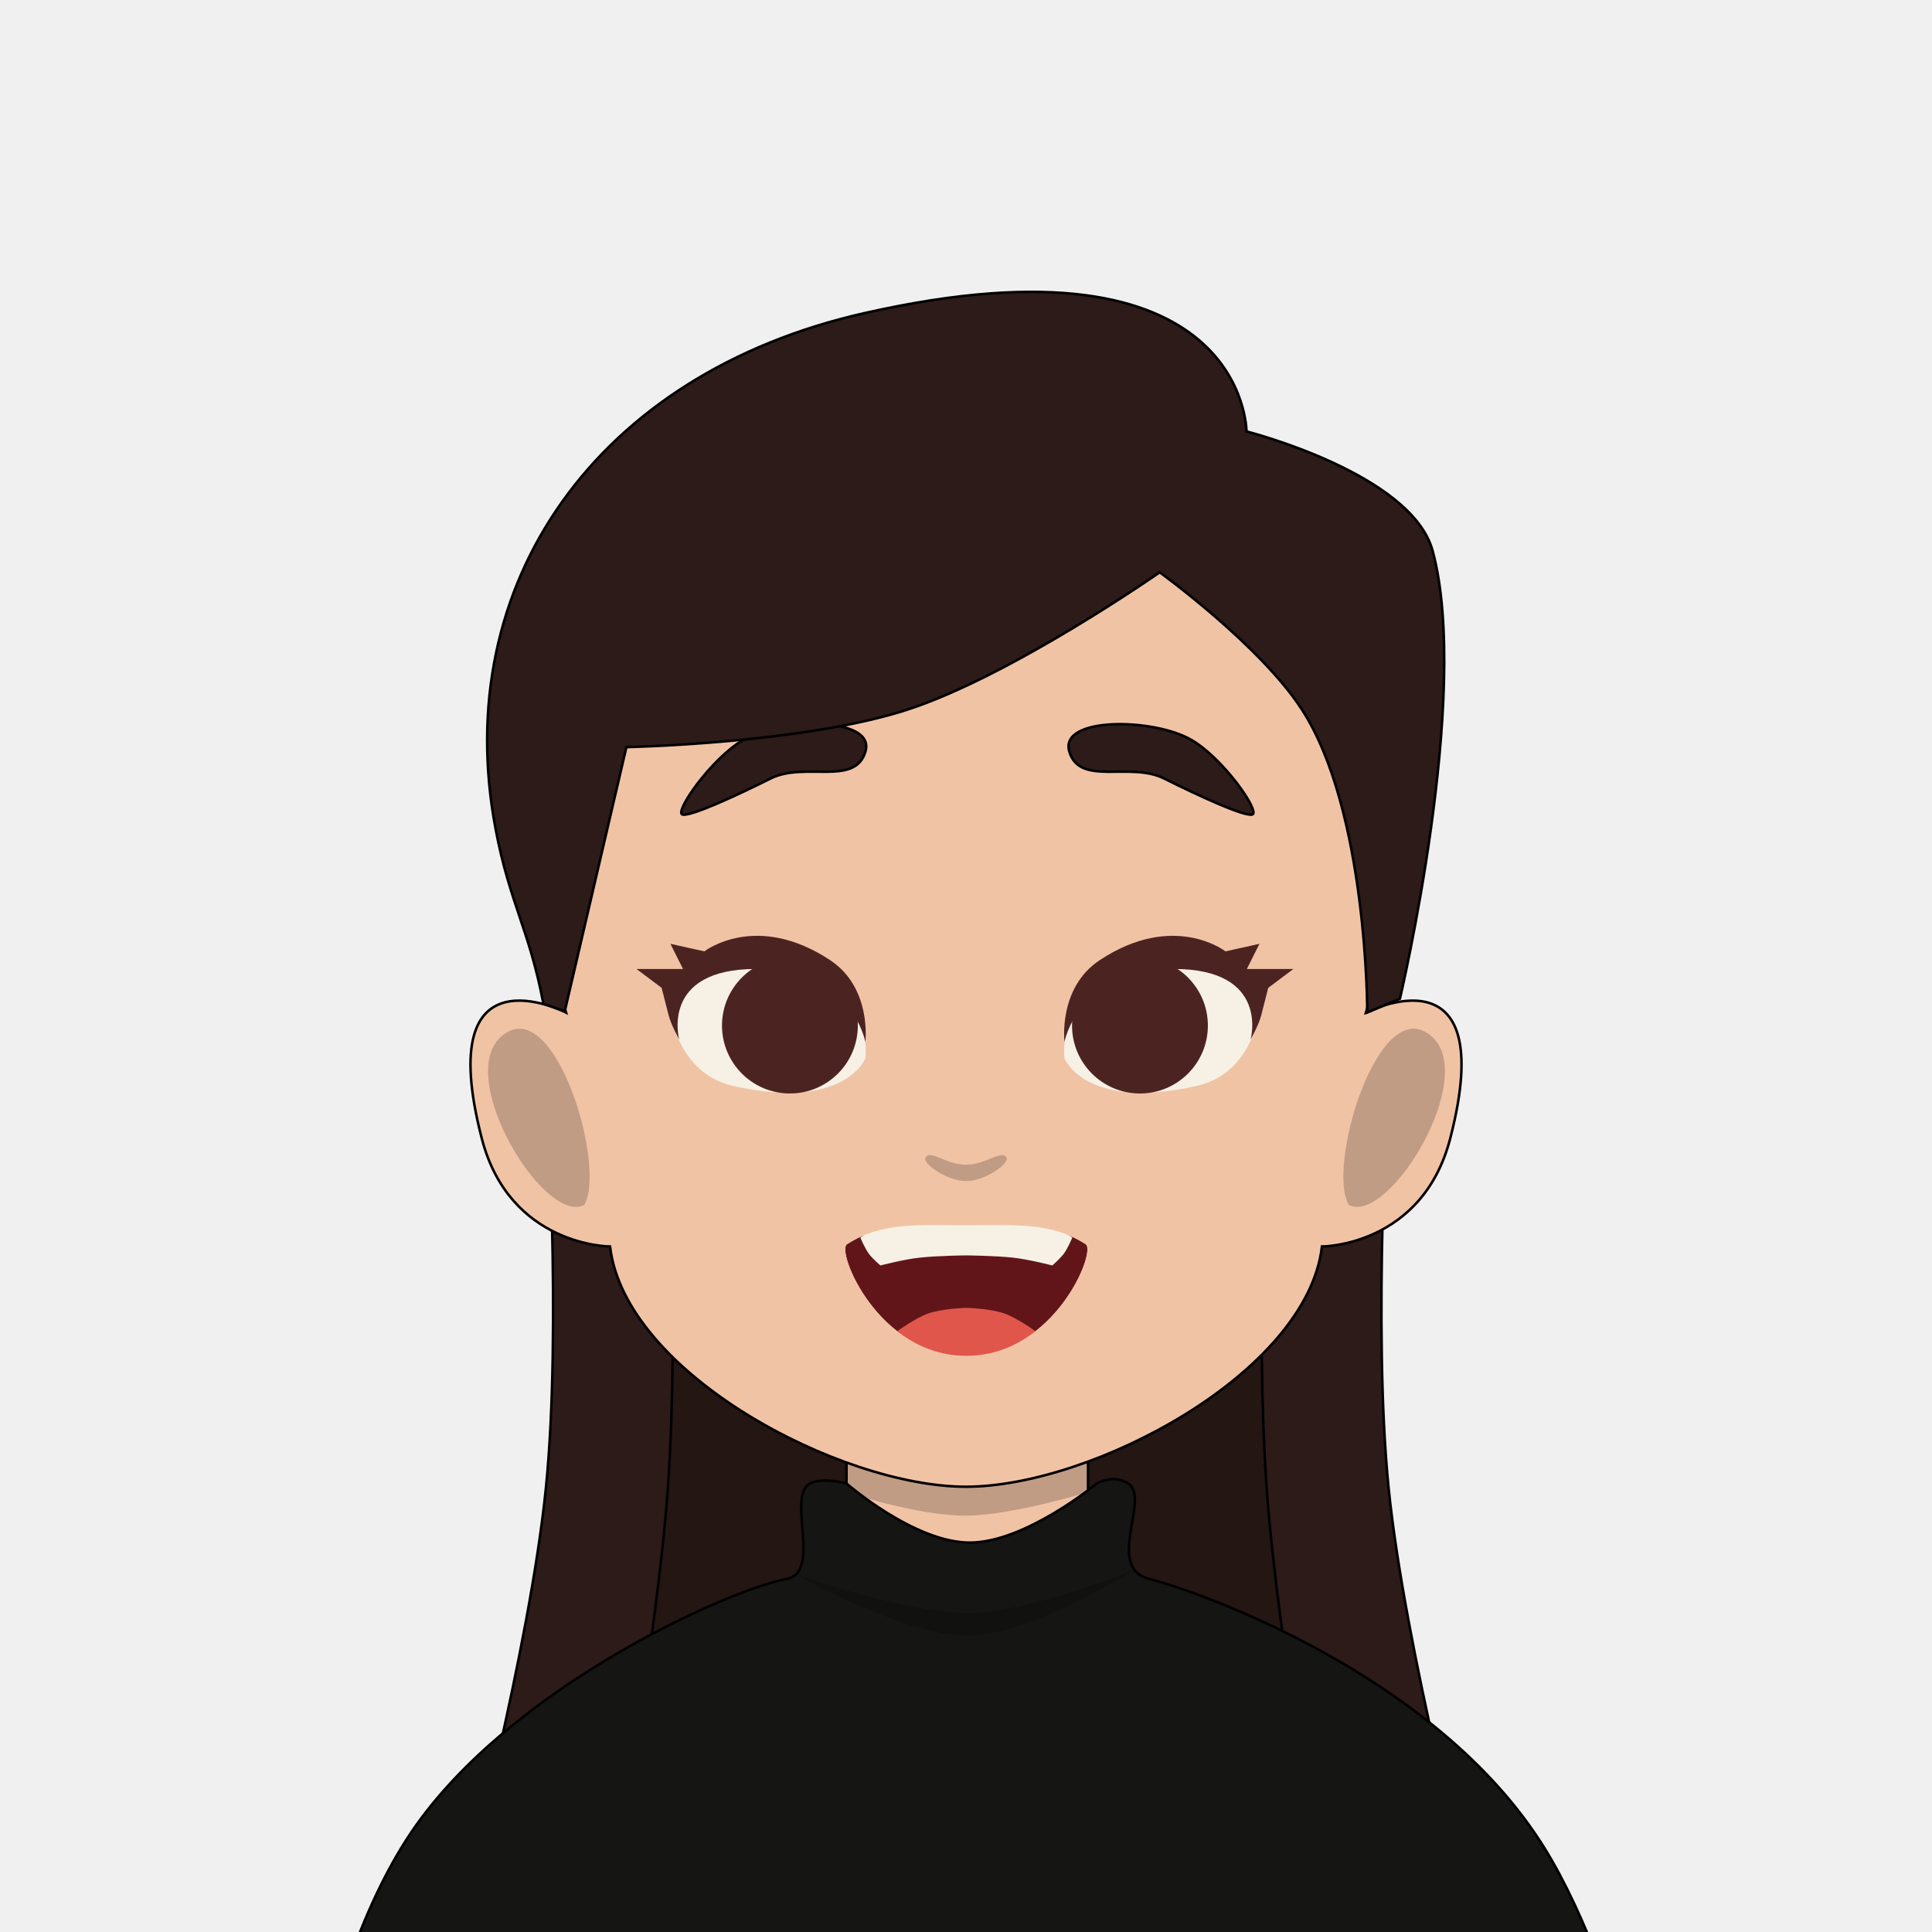
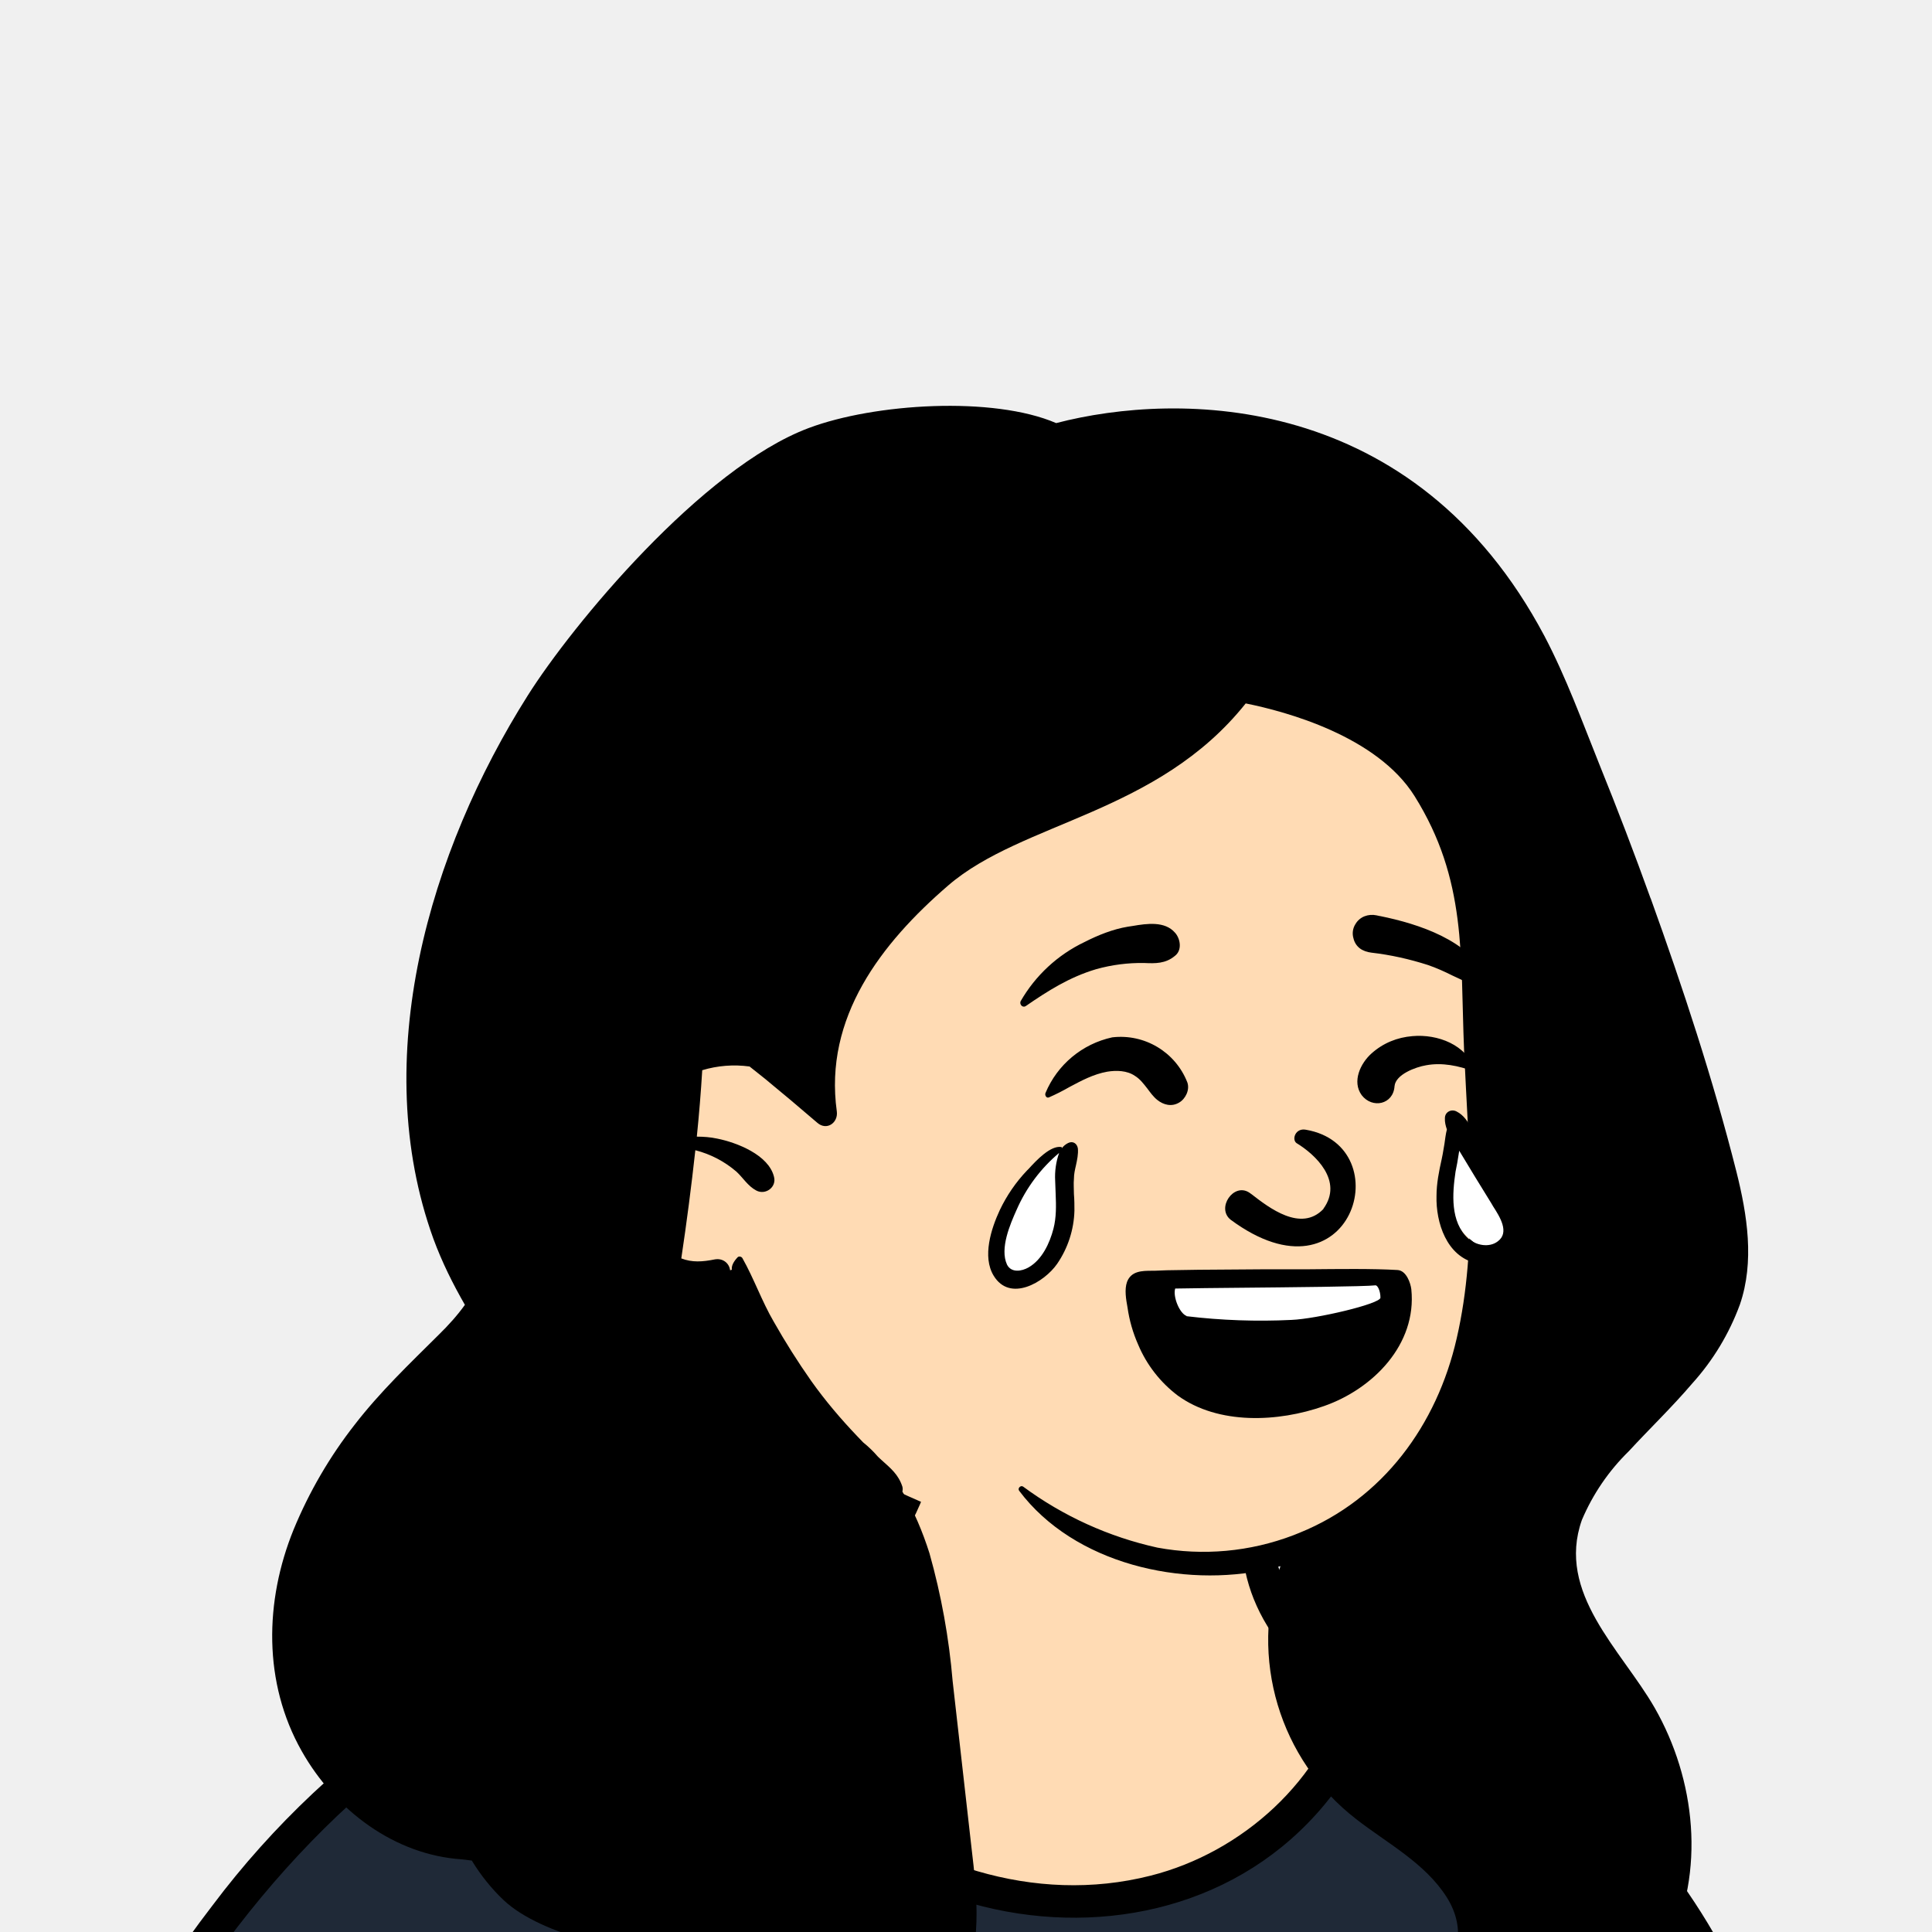
- <svg xmlns="http://www.w3.org/2000/svg" viewBox="0 0 768 768" fill="none" shape-rendering="auto">
+ <svg xmlns="http://www.w3.org/2000/svg" viewBox="0 0 704 704" fill="none" shape-rendering="auto">
  <mask id="viewboxMask">
-     <rect width="768" height="768" rx="0" ry="0" x="0" y="0" fill="#fff" />
+     <rect width="704" height="704" rx="0" ry="0" x="0" y="0" fill="#fff" />
  </mask>
  <g mask="url(#viewboxMask)">
-     <g transform="translate(0 10)">
-       <path d="m551.97 418.5-.04.6-.2 3.28a1729 1729 0 0 0-2.15 53.42c-.8 32.9-.8 73.8 2.42 105.75 3.23 31.96 11.48 72.86 18.93 105.76a1876 1876 0 0 0 13.79 56.68l.13.5h-400.7l.13-.5a1140 1140 0 0 0 3.96-15.44c2.59-10.34 6.1-24.8 9.83-41.24 7.45-32.9 15.7-73.8 18.93-105.76 3.22-31.96 3.22-72.86 2.42-105.76a1729 1729 0 0 0-2.35-56.7l-.04-.61z" fill="#2c1b18" stroke="black" />
-       <path d="m503.5 418.5-.03.61-.14 3.28a2427 2427 0 0 0-1.53 53.41c-.57 32.9-.57 73.79 1.72 105.74s8.17 72.84 13.47 105.73a2538 2538 0 0 0 9.8 56.69l.1.54H242.1l.1-.54.61-3.28a2538 2538 0 0 0 9.2-53.4c5.3-32.9 11.17-73.79 13.47-105.74 2.29-31.95 2.29-72.85 1.72-105.74a2427 2427 0 0 0-1.67-56.69l-.03-.6z" fill="black" fill-opacity="0.2" stroke="black" />
+     <g transform="translate(0 28.16)">
+       <g transform="translate(35.2 35.2) scale(0.9)">
+         <g fill-rule="evenodd" clip-rule="evenodd">
+           <path d="M705.3 1074a2351.1 2351.1 0 0 1-15.6-101c-1-7.7-2.5-16.4 2.7-22 7.3-8 14-14.8 14.8-26.2.8-10.7-2.8-22.4-5-32.8a809.4 809.4 0 0 0-17.3-64.7c-6.6-21.7-13.9-43.2-21.3-64.6-6.9-20-13.5-40.3-22.5-59.5-17-36.5-46-63.5-81.6-81.6-9-4.5-27-20.5-36.3-24-8.5-3.4-8.5 6.3-16.9 2.6-6.7-2.9-13-6.7-16.7-13.2-4-7-14.3-16.9-15.9-25-3.3-17.4.3-32.2-12-45.3a90 90 0 0 0-41.1-23.8c-33.7-9.3-78.5-2.8-98.8 28.5-9.7 14.9-13 33-26.2 45.1-11.4 10.7-8.8 18-23.6 23.4-.9.3-23.6-4.5-24.4-4.2-16.2-3.5-31.7 6.2-46.5 11.8a325.4 325.4 0 0 0-63 32.3 399.2 399.2 0 0 0-102.3 98.5 482.5 482.5 0 0 0-76.4 161c-1.7 6.4-3.5 13-1.5 19.4 1.7 5.3 5.4 9.2 9.8 12.4 6 4.3 18 7 17.7 15.7-.1 6.6-2.4 13.5-3.5 20-1.3 7.7-2.3 15.5-3.4 23.2-4.8 35.4-8.6 71-10.3 106.6a920 920 0 0 0-.5 106c.1 2.3.8 4.5 2 6.2-1 .4-1.2 2.4.1 2.7l2.7.5a12 12 0 0 0 7 2.4l5.5.2c19.3 4 38.6 7.9 58.1 10.8 23.8 3.5 47.6 6.3 71.5 8.7 49.2 4.8 98 3.2 147.1.6a1877 1877 0 0 1 147.4-2c49.2 1.4 98.4 3.5 147.6 4.4 55 1 110-.5 164.8-5 7.5-.5 12.2-6.5 10.7-14-8.9-44.7-19-89.1-27-134Z" fill="#ffdbb4" />
+           <path d="m201 597.5 1.2-.4c14.5-5.7 29.6-14.8 45.4-11.4.5-.2 10.8 1.9 17.9 3.2l-6.7 7L247 598c40.7 67.1 88.8 100.7 144.3 100.7 55.5 0 97.7-33.6 126.4-100.7l4-1c.4 0 1 .2 1.5.4 9.3 3.6 27.4 19.6 36.3 24.1 35.6 18 64.5 45 81.6 81.6 8.7 18.6 15.2 38 21.8 57.5l.7 2c7.4 21.4 14.7 43 21.3 64.6 6.3 20.4 12 41 16.6 61.8l.7 2.9c2.2 10.4 5.8 22 5 32.8a29 29 0 0 1-3 10.7l-80.4 29 38.4 261.3c-35.1 1.5-70.3 2-105.5 1.3-49.2-.9-98.4-3-147.6-4.3-47.7-1.2-95.3-.7-143 1.7l-12 .6a946.3 946.3 0 0 1-139.5-1l-3.1-.3v-38.3l16.3-212.9-83-15.6-81.3-39.5a21.7 21.7 0 0 1-5.6-8.8c-1.9-6-.5-12 1-18l.5-1.3a492.8 492.8 0 0 1 76.4-161A399.3 399.3 0 0 1 138 629.7c19.8-13 40.9-23.9 63-32.3Z" fill="#1f2937" />
+           <path d="M232.2 584.6c5.1-.3 10.3.6 15.4 1 .4.1.6.8 0 .9-9 1.9-18 4.5-26.9 7.1l-3.8 1.2c-10 3-19.8 6-29.6 10-19.4 7.9-37.8 18.5-54.8 30.8C67.2 682.8 20 754.3-9.9 828.3a526 526 0 0 0-24.3 77c-.4 1.6-2 5.4-1 7 .7 1.3 3.6 2.1 5 2.9l4.5 2.3 25.2 12.9 2.3 1.1c38 18.6 78.4 34.4 121 35.5l.4-3.7a342 342 0 0 1 9.9-60c.3-1 1.6-.6 1.7.3 3 23.1 2 46.4 1 69.7-1.8 41-4.3 82.2-6.5 123.3-1.2 20.6-2.6 41-3.9 61.7-1.3 20.5-1.7 41.6-4.7 62-.6 4.6-6 7-10 6.6-4.4-.5-7.9-4.5-8-9 0-11.9 1.5-24 2.4-35.8l2.5-33.8c3.1-41.1 6.8-82.2 10.2-123.3a4771 4771 0 0 1 3.8-43.7C76.4 979.8 34.2 963-6.1 943.5c-.6 13.2-2 26.5-3.4 39.6-3.8 36.8-7.1 73.6-9.6 110.5a2254.2 2254.2 0 0 0-4.2 92.7l-.2 7c0 4.4-.5 8.5-4.3 11.7-3.7 3.3-8.9 3.5-12.6 0-5-4.6-4.2-10.9-4-17.1a1675.6 1675.6 0 0 1 1.8-47.2 1321 1321 0 0 1 10.5-109.5l2-14c3.5-26 7.5-52.7 15.5-77.9-3.1-1.5-6.2-3-9.3-4.7-5.5-2.7-11.2-5.4-16.6-8.4-4.2-2.5-7.9-5.8-9-10.8-1.4-5.5.6-11.5 2-16.9v-.4a502 502 0 0 1 26.6-80 523.2 523.2 0 0 1 67.8-117 353.8 353.8 0 0 1 88.7-83.3 239 239 0 0 1 53.8-25.7 142.6 142.6 0 0 1 42.8-7.5Zm90.1-66c6-6.5 18.1.2 15.2 8.8a108.2 108.2 0 0 1-34.7 52A79.4 79.4 0 0 1 247 598l1.7 2.4a321.1 321.1 0 0 0 46.1 52.6c36 31.2 84.8 48 132 36 37.1-9.4 69.8-38.8 79.4-76.2-1.3.6-3 .9-4.8.5-7.7-1.7-15.3-9.8-20.3-15.6-5.3-6.3-9.5-13-12.6-20.7-5.6-14-7.4-32.1.3-45.7 1-1.7 3-.7 3.3 1l.3 2.5c1.5 12.7 3.3 25 9.3 36.6a76 76 0 0 0 18.2 23.1c2.6 2 5.8 3.6 8.1 6l.5.4c.6-5 4.1-7.3 7.6-7.2 3.3.2 7.3 1.6 8.8 2.3l.1.1a341 341 0 0 1 65.1 42 259 259 0 0 1 88.4 129c7.5 25.3 11.8 51.4 16.3 77.4l2.8 16c4.2 23.9 8.9 48.4 18.4 70.7 2.5 5.7.6 11.1-5.5 13.4A1493 1493 0 0 1 688 953c3.7 16 6 32.5 8.7 48.5 6 34.1 13.2 68 19.4 102 3.2 17.5 6.1 35 9.3 52.3l4.7 25.2 2.4 13.6.1.7c.5 2.4 1 4.9.4 7.3-.8 2.7-2.9 4.6-4.8 6.6-1.6 1.6-3.8 1.6-5.7.7l-.7-.3c-3.4-1.6-6-3.2-7.3-7-.7-2.5-1-5.2-1.5-7.7a3535.6 3535.6 0 0 1-7.8-43.6l-1.6-9.1c-5.2-31.4-10.2-62.9-12.8-94.5-1-14-2.3-28.1-3.5-42.2l-.9-10.5c-1.1-13.3-2.5-27-2.7-40.5l-4.5 1.6L657 964c-5.5 2-12.5 6-18.4 5.2-2.9-.3-5-1.2-6.8-2.9 2 28.8 4.8 57.4 8.5 86a1965.7 1965.7 0 0 0 22 135c.6 3.2 1.4 6.4 1.9 9.6.5 3.7-.5 5.9-2.5 9-1.7 2.4-5 3.7-7.8 2-3.6-2.3-5.5-4.3-6.5-8.4-1-3.7-1.6-7.6-2.3-11.4a1654.2 1654.2 0 0 1-11.4-65.2c-7.8-52-12.7-104.4-15.2-156.8a1388 1388 0 0 1-1.4-77.8c0-13.3.5-26.6 1.4-39.9 1-13.4 3-26.5 4.8-39.8 0-.5.7-.5.7 0 .8 14.9 2.1 29.8 2.8 44.7.6 14.3.9 28.5 1.4 42.8.6 18.7 1.5 37.5 2.7 56.2a9.6 9.6 0 0 1 8.5-3.1c4.7-1 9.7-3.4 14.1-5l16.8-5.5 26.4-8.7a679 679 0 0 1-18-80.8l-2-12.3c-4-24.2-8.5-48.5-15.8-72a229.8 229.8 0 0 0-34.8-68.2 370.2 370.2 0 0 0-52.7-55.3C557 627 539.7 614 523 600c.1.9.2 2 0 3-3.5 25.9-17 50-35.8 67.9-37.7 36-93.6 43.4-142 26.5-46.7-16.3-88-55-102.6-102.8-.3-.8.8-1 1.3-.5l2.4 3.3c0-.4.2-.9.7-1a129 129 0 0 0 46.6-29.2 100.2 100.2 0 0 0 21.3-33.3l.4-1c1.7-5 3.2-10.2 7-14.2Z" fill="#000" />
+         </g>
+         <g transform="matrix(.99789 0 0 1 156 62)">
+           <g fill-rule="evenodd" clip-rule="evenodd">
+             <path d="M432 270c-3.9-62.1-24-132.7-83.5-163.2-131-52.6-303.1 79.8-312.2 215-3.2 46.3 22.5 96.9 69.4 109.7 10.5 13.9 26.3 22.3 41.9 29.6 185.6 96.3 305.5 18 284.3-191Z" fill="#ffdbb4" />
+             <path d="M474.2 231.4c-6.6-18.3-13.5-36.3-20.8-54.3-7-17.4-13.5-35.3-22.3-52C378.4 26 282.7 26 233 38.9c-25.6-11-73.7-8-100.4 2-43.3 16.2-96 79.8-114 108.3-39.9 63-64.7 147-38.3 219.9 3.5 9.5 7.9 18.3 12.8 26.8-3 4.2-6.7 8.3-10.7 12.2-11.8 11.7-23.7 23-34 36.3a180.4 180.4 0 0 0-24.8 42.5c-11.8 29-12.4 62 3.3 89.7 13.6 24 37.7 42 64.9 43.8l4.1.5c3.6 5.9 8 11.4 13 16.1C24.4 651.5 61 659 82 659.5L85 662c12.8 10 26.2 20.1 40.8 27.3 10 4.9 23 8.9 33.3 5.4 4.7 3.1 12.4 2.5 17 0A45.2 45.2 0 0 0 194 675c9.2-18.9 7-39.6 4.6-59.7l-7.6-67a276 276 0 0 0-9.4-51.8c-2.8-8.8-6.3-17.1-11-25a4 4 0 0 0 0-2c-1.6-4.9-4.7-7.4-8.5-10.8l-1.4-1.3a45 45 0 0 0-6-5.8l-2.4-2.5c-6.7-7-13-14.4-18.7-22.4a293 293 0 0 1-15.2-24c-4.8-8.2-8-17.4-12.7-25.7-.4-.7-1.5-.9-2-.3-1.5 1.6-2.5 3.3-2.3 5l-.7.2c-.3-2.7-2.8-5-6.2-4.4-5 1-9.2 1.3-13.6-.4a1112.5 1112.5 0 0 0 5.7-43.8 41.2 41.2 0 0 1 16.7 8.7c2.7 2.5 4.6 5.8 8 7.6 3.7 2 8.4-1.3 7.2-5.6-2.2-8.8-15-13.8-23-15.4-2.8-.6-5.6-.8-8.3-.8a657.6 657.6 0 0 0 2.2-26.9 45.4 45.4 0 0 1 19.2-1.5l6.3 5a1256 1256 0 0 1 21.2 17.8c3.8 3.3 8.5 0 7.9-4.6-5.3-38 18-68.1 45.2-91.5 30.1-25.9 84.9-28.9 120.7-73.7 16.5 3.3 53.3 13.3 68.5 37.5 21.3 34 18.5 64.4 20.1 102.9 1.7 38.5 5.8 78.7-3 116.7-8 35-29.9 65-63.8 78.7l-2.5 1a102.6 102.6 0 0 1-55.1 5 144 144 0 0 1-54.5-24.7c-1-.7-2.4.7-1.6 1.7 22.3 29.6 66.3 39.5 101.2 31.7l4.8-1.2a91.7 91.7 0 0 0 30.7 102.4c12.6 9.8 28 17.8 36.8 31.7 8 12.7 5.5 27-8 34.3-3.5 1.9-4.8 7.9-1.4 10.5l4 3c7.5 5.8 28.5 16.6 31.9 17 30 3.6 50.3-18.5 63.3-44.6 15.2-30.6 11.2-67.9-5.5-97-13.5-23.4-40-46.4-29.5-76a85.5 85.5 0 0 1 19-27.8c8.5-9.2 17.6-17.9 25.8-27.5a98 98 0 0 0 19.3-31.9c6-17.4 3-36.3-1.4-53.8-9.5-37.5-21.7-74.4-34.8-110.7Z" fill="#000" />
+           </g>
+         </g>
+         <g transform="translate(315 248)">
+           <path fill-rule="evenodd" clip-rule="evenodd" d="M55.6 167.6c3.5-7.8 19.1-20 19.1-20s4.8 27 1.1 35.3c-3 6.8-14 19.2-22 15.7s-4-18 1.8-31ZM250.2 160.5c-2.8-6.6-15.7-17-15.7-17s-3.9 22.9-.9 30c2.5 5.7 11.5 16.2 18.1 13.2 6.6-3 3.2-15.3-1.5-26.2ZM117 199.2h87.8l5.2 14.5s-65.5 15.3-88.5 5.5l-4.5-20Z" fill="#fff" />
+           <g fill="#000">
+             <path d="M181.7 171c8.2-11.3-3.3-22-10.9-26.6-2-1.5-.4-6.2 3.8-5.4 38.4 6.6 18.5 72.7-30.5 36.4-5.8-4.7 1.2-15 7.5-11l1 .7c7.1 5.5 20 15.5 29.1 6ZM104.5 56.5l-2 .3c-6 1-12 3.4-17.5 6.2a59.3 59.3 0 0 0-25.9 24c-.5 1.2.7 2.7 2 2 9-6.2 17.8-11.8 28.6-15a67.7 67.7 0 0 1 19.5-2.5c4.4.2 8.6.3 12.4-2.9 3-2.3 2.2-7 0-9.4-4.1-4.7-11.3-3.7-17.1-2.7ZM204.6 52.5l-1.4-.3a8.5 8.5 0 0 0-4.9.4 7.4 7.4 0 0 0-3.6 3.1 7 7 0 0 0-.8 5.9 7 7 0 0 0 2.6 4c1.2.9 2.9 1.5 4.6 1.7 7.8.9 15.4 2.6 22.9 5 3.5 1.2 6.8 2.7 10 4.3L237 78a45 45 0 0 0 9.4 3.6c.9-.3 1.1-.6 1.3-.8v-.1l.1-.1c.3-.3.6-.8.3-3-7.4-15.3-27.7-21.9-43.4-25.1ZM123.3 128c-3 1.8-6.3 1-8.9-1.1-1.6-1.3-2.8-3-4-4.6-1.5-1.9-2.9-3.8-5-5.1-3.2-2.2-7.5-2.3-11.2-1.7-5.6 1-10.4 3.6-15.3 6.2a86 86 0 0 1-8.3 4.2c-1.1.5-1.8-1-1.4-1.8a38 38 0 0 1 27-22.5 29 29 0 0 1 30.4 18.2c1.1 3-.7 6.7-3.3 8.2ZM242.6 115.4c.2 0 .5-.2.4-.5-3.2-10.3-15.1-14.7-25.2-13.8-6.2.5-11.9 2.8-16.6 7-4.5 4-8 11.4-4 16.9 4.3 5.6 12.8 3.8 13.3-3.6.4-4.8 8.6-7.8 12.8-8.5 6.5-1.2 13.2.2 19.3 2.5Z" />
+             <path fill-rule="evenodd" clip-rule="evenodd" d="M176.1 195.5c11.6-.1 25.6-.3 35.6.3 3.6.2 5.3 5.3 5.6 7.8 2.3 22.4-15.6 40.4-35.4 47.3-18.4 6.5-42.7 7.7-59.2-4.3a50.2 50.2 0 0 1-16-20.6 56.8 56.8 0 0 1-4.3-15c-.6-3.3-1.3-7.3-.2-10.4 1.7-4.4 6-4.5 10.1-4.5h1l5-.2 12.8-.2 27.7-.2H176Zm-49.8 19a253 253 0 0 0 42.5 1.5c10-.4 36-6.5 36-9 0-2.7-1.1-5-2-5-4 .5-34.7.8-56.4 1a3011.2 3011.2 0 0 0-24.7.3c-1 3.2 1.7 10 4.6 11.1ZM82.3 146.6c-.3-2-2-3.2-4-2.2a7.5 7.5 0 0 0-2.6 2.2l.1-.2c0-.2 0-.4-.2-.4-4.4-.7-10.1 5.4-13.2 8.8l-.7.7a61.8 61.8 0 0 0-11 16c-3.5 7.5-7.2 18.9-2.5 26.6 6.6 10.9 20.5 2.7 25.7-4.8a39.9 39.9 0 0 0 7-21.5c0-2.2 0-4.4-.2-6.7 0-2-.2-4.2 0-6.3 0-1.8.4-3.6.8-5.3.5-2.3 1-4.6.8-6.9Zm-9.9 32.5c-1.5 5.8-4.6 12.5-10 15.6-2.9 1.7-7.1 2.3-8.8-1.1-3-6.5 1.3-16.4 3.9-22.2a63 63 0 0 1 17.2-23 29 29 0 0 0-1.6 11.2l.2 5.4c.2 4.7.3 9.5-.9 14.1ZM253.3 157.5A65.2 65.2 0 0 1 262 175c3 11.9-7.2 20.5-18.5 18-11.9-2.7-16.3-16.4-16-27.2 0-5 1-10 2.1-14.9l.4-2 .7-4.1c.3-2 .5-4 1-5.9-.5-1.5-.9-3-.8-4.6 0-2.5 2.6-3.8 4.7-2.7 3 1.5 4.7 4.3 6.3 7.2l1 1.8 3.6 6 3.5 6 3.2 5Zm-13 25.5c3.1 2.8 8.5 3.9 12 1.2 4.9-3.6.8-10-1.9-14.2l-.7-1.2a1574 1574 0 0 1-13-21.3l-.8 4.9-.7 3.6c-1.3 8.8-2.2 20.3 5.1 27Z" />
+           </g>
+         </g>
+         <g transform="translate(279 400)" />
+         <g transform="translate(179 343)" />
+         <g transform="translate(203 303)" />
+       </g>
    </g>
-     <path d="M432.5 556.5v69.45l.4.07c120.31 22.8 211.36 128.92 211.6 256.48h-520c.24-127.56 91.29-233.7 211.6-256.48l.4-.07V556.5z" fill="#f1c3a5" stroke="black" />
-     <path d="M336 556h97v37s-30.58 9.4-49 9.5c-19.59.1-48-9.5-48-9.5z" fill="black" fill-opacity="0.2" />
-     <path d="M191.5 452.5c-20-77.5 33.5-50 33.5-50C189.18 286.68 217 140 384 140s194.82 146.68 159 262.5c0 0 53.5-27.5 33.5 50-11.1 43-51 43-51 43C519.57 545.9 434 591 384 591s-135.57-45.1-141.5-95.5c0 0-39.9 0-51-43Z" fill="#f1c3a5" stroke="black" />
-     <path d="M202.22 410c19.81-10.14 38.7 54.5 30 69-16.5 8.5-55-56.21-30-69m363.96 0c-19.82-10.14-38.7 54.5-30 69 16.5 8.5 55-56.21 30-69M384 469.5c-7.81 0-18-7.5-16-9.5 2-3 8.19 3 16 3s14-6 16-3c1.81 2.17-8.19 9.5-16 9.5" fill="black" fill-opacity="0.2" />
-     <path d="M167.5 722.71c-43.73 58.54-52.5 169.5-52.5 169.5h553s-21.02-104.28-54-157.5c-43.09-69.52-139-102.5-157-107s.49-32.12-8.5-38c-5.88-3.85-12.5 0-12.5 0s-28.43 23.5-50.5 23.5c-22.06 0-49-23.5-49-23.5s-9.5-2.64-14.5 0c-9.5 5 5 35.5-9.5 38-19.79 3.41-103.5 39.43-145 95Z" fill="#151613" stroke="black" />
-     <path d="M384.5 641.21c-24.5 0-68.5-15.5-68.5-15.5s43.23 24.5 68.5 24.5 67-26.5 67-26.5-42.5 17.5-67 17.5" fill="black" fill-opacity="0.2" />
-     <mask id="mouthLaugh-a" style="mask-type:alpha" maskUnits="userSpaceOnUse" x="336" y="487" width="97" height="52">
-       <path d="M384.13 487.07c19.7 0 33.7-1.33 47.46 7.54 4.36 2.81-12.42 44.35-47.46 44.35s-51.81-41.54-47.45-44.35c13.75-8.87 27.75-7.54 47.45-7.54" fill="#611519" />
-     </mask>
-     <g mask="url(#mouthLaugh-a)">
-       <path d="M384.13 487.07c19.7 0 33.7-1.33 47.46 7.54 4.36 2.81-12.42 44.35-47.46 44.35s-51.81-41.54-47.45-44.35c13.75-8.87 27.75-7.54 47.45-7.54" fill="#611519" />
-       <path d="M384.13 485.3c.04 0 18.64 0 29.27 1.33 7 .87 12.86 5.32 12.86 5.32s-1.76 4.31-3.54 6.65a37 37 0 0 1-4.44 4.44s-9.37-2.44-15.52-3.1c-7.4-.8-18.6-.9-18.63-.9 0 0-11.22.09-18.62.9-6.14.66-15.5 3.09-15.53 3.1 0 0-2.95-2.5-4.43-4.44-1.79-2.34-3.55-6.64-3.55-6.65.02-.01 5.87-4.45 12.86-5.32 10.64-1.33 29.27-1.33 29.27-1.33" fill="#F6F1E4" />
-       <path d="M384.13 519.89c.03 0 9.48.24 15.08 2.22 5.27 1.85 12.42 7.1 12.42 7.1s-5.96 6.92-11.09 9.3c-5.85 2.73-16.38 2.23-16.4 2.22 0 0-10.56.52-16.42-2.21-5.12-2.39-11.07-9.3-11.09-9.32.02-.01 7.16-5.24 12.42-7.1 5.62-1.97 15.08-2.21 15.08-2.21" fill="#E0564B" />
-     </g>
-     <path d="M318.5 380.68c29 10 25.5 40 25.5 40s-8 21-52.5 11c-27.15-6.1-26.5-41-26.5-41s24.5-20 53.5-10" fill="#F6F1E4" />
-     <circle cx="314" cy="407.677" r="27" fill="#4B2422" />
-     <path d="m266.5 375.18 13.5 3s20.5-16 50 3.5c16.64 11 14 32.5 14 32.5s-5.25-29-43.5-29-30.5 28-30.5 28-3.18-5.55-4.25-9.75L263 392.68l-10-7.5h18.5z" fill="#4B2422" />
-     <path d="M448.65 380.68c-29 10-25.5 40-25.5 40s8 21 52.5 11c27.16-6.1 26.5-41 26.5-41s-24.5-20-53.5-10" fill="#F6F1E4" />
-     <circle cx="27" cy="27" r="27" transform="matrix(-1 0 0 1 480.15 380.68)" fill="#4B2422" />
-     <path d="m500.65 375.18-13.5 3s-20.5-16-50 3.5c-16.64 11-14 32.5-14 32.5s5.25-29 43.5-29 30.5 28 30.5 28 3.18-5.55 4.25-9.75l2.75-10.75 10-7.5h-18.5z" fill="#4B2422" />
-     <g fill="#2c1b18">
-       <path d="M306.31 309.47c13.66-6.82 33.57 3.22 37.71-10.7 4.15-13.94-33.5-13.42-48.54-4.65-12.92 7.53-27.43 28.7-24.22 29.66 3.22.95 21.82-7.7 35.05-14.3m156.46 0c-13.66-6.83-33.56 3.21-37.7-10.7-4.15-13.95 33.49-13.43 48.53-4.66 12.92 7.53 27.44 28.7 24.22 29.66-3.2.95-21.82-7.7-35.05-14.3" />
-       <path d="M306.31 309.47c13.66-6.82 33.57 3.22 37.71-10.7 4.15-13.94-33.5-13.42-48.54-4.65-12.92 7.53-27.43 28.7-24.22 29.66 3.22.95 21.82-7.7 35.05-14.3Zm156.46 0c-13.66-6.82-33.56 3.22-37.7-10.7-4.15-13.94 33.49-13.42 48.53-4.65 12.92 7.53 27.44 28.7 24.22 29.66-3.2.95-21.82-7.7-35.05-14.3Z" stroke="black" />
-     </g>
-     <path d="m543.5 402.5 13-5.5s28.48-120.79 13-178c-8.35-30.85-74-47.5-74-47.5s0-81.41-152-47c-105.94 23.98-164.98 107.13-146.5 205 5.57 29.49 13.47 40.2 19 69.5l8.5 3L249 297s70.6-1.43 112-15 100-54.5 100-54.5 39.82 28.78 56.5 54.5c26.2 40.39 26 120.5 26 120.5Z" fill="#2c1b18" stroke="black" />
  </g>
</svg>
